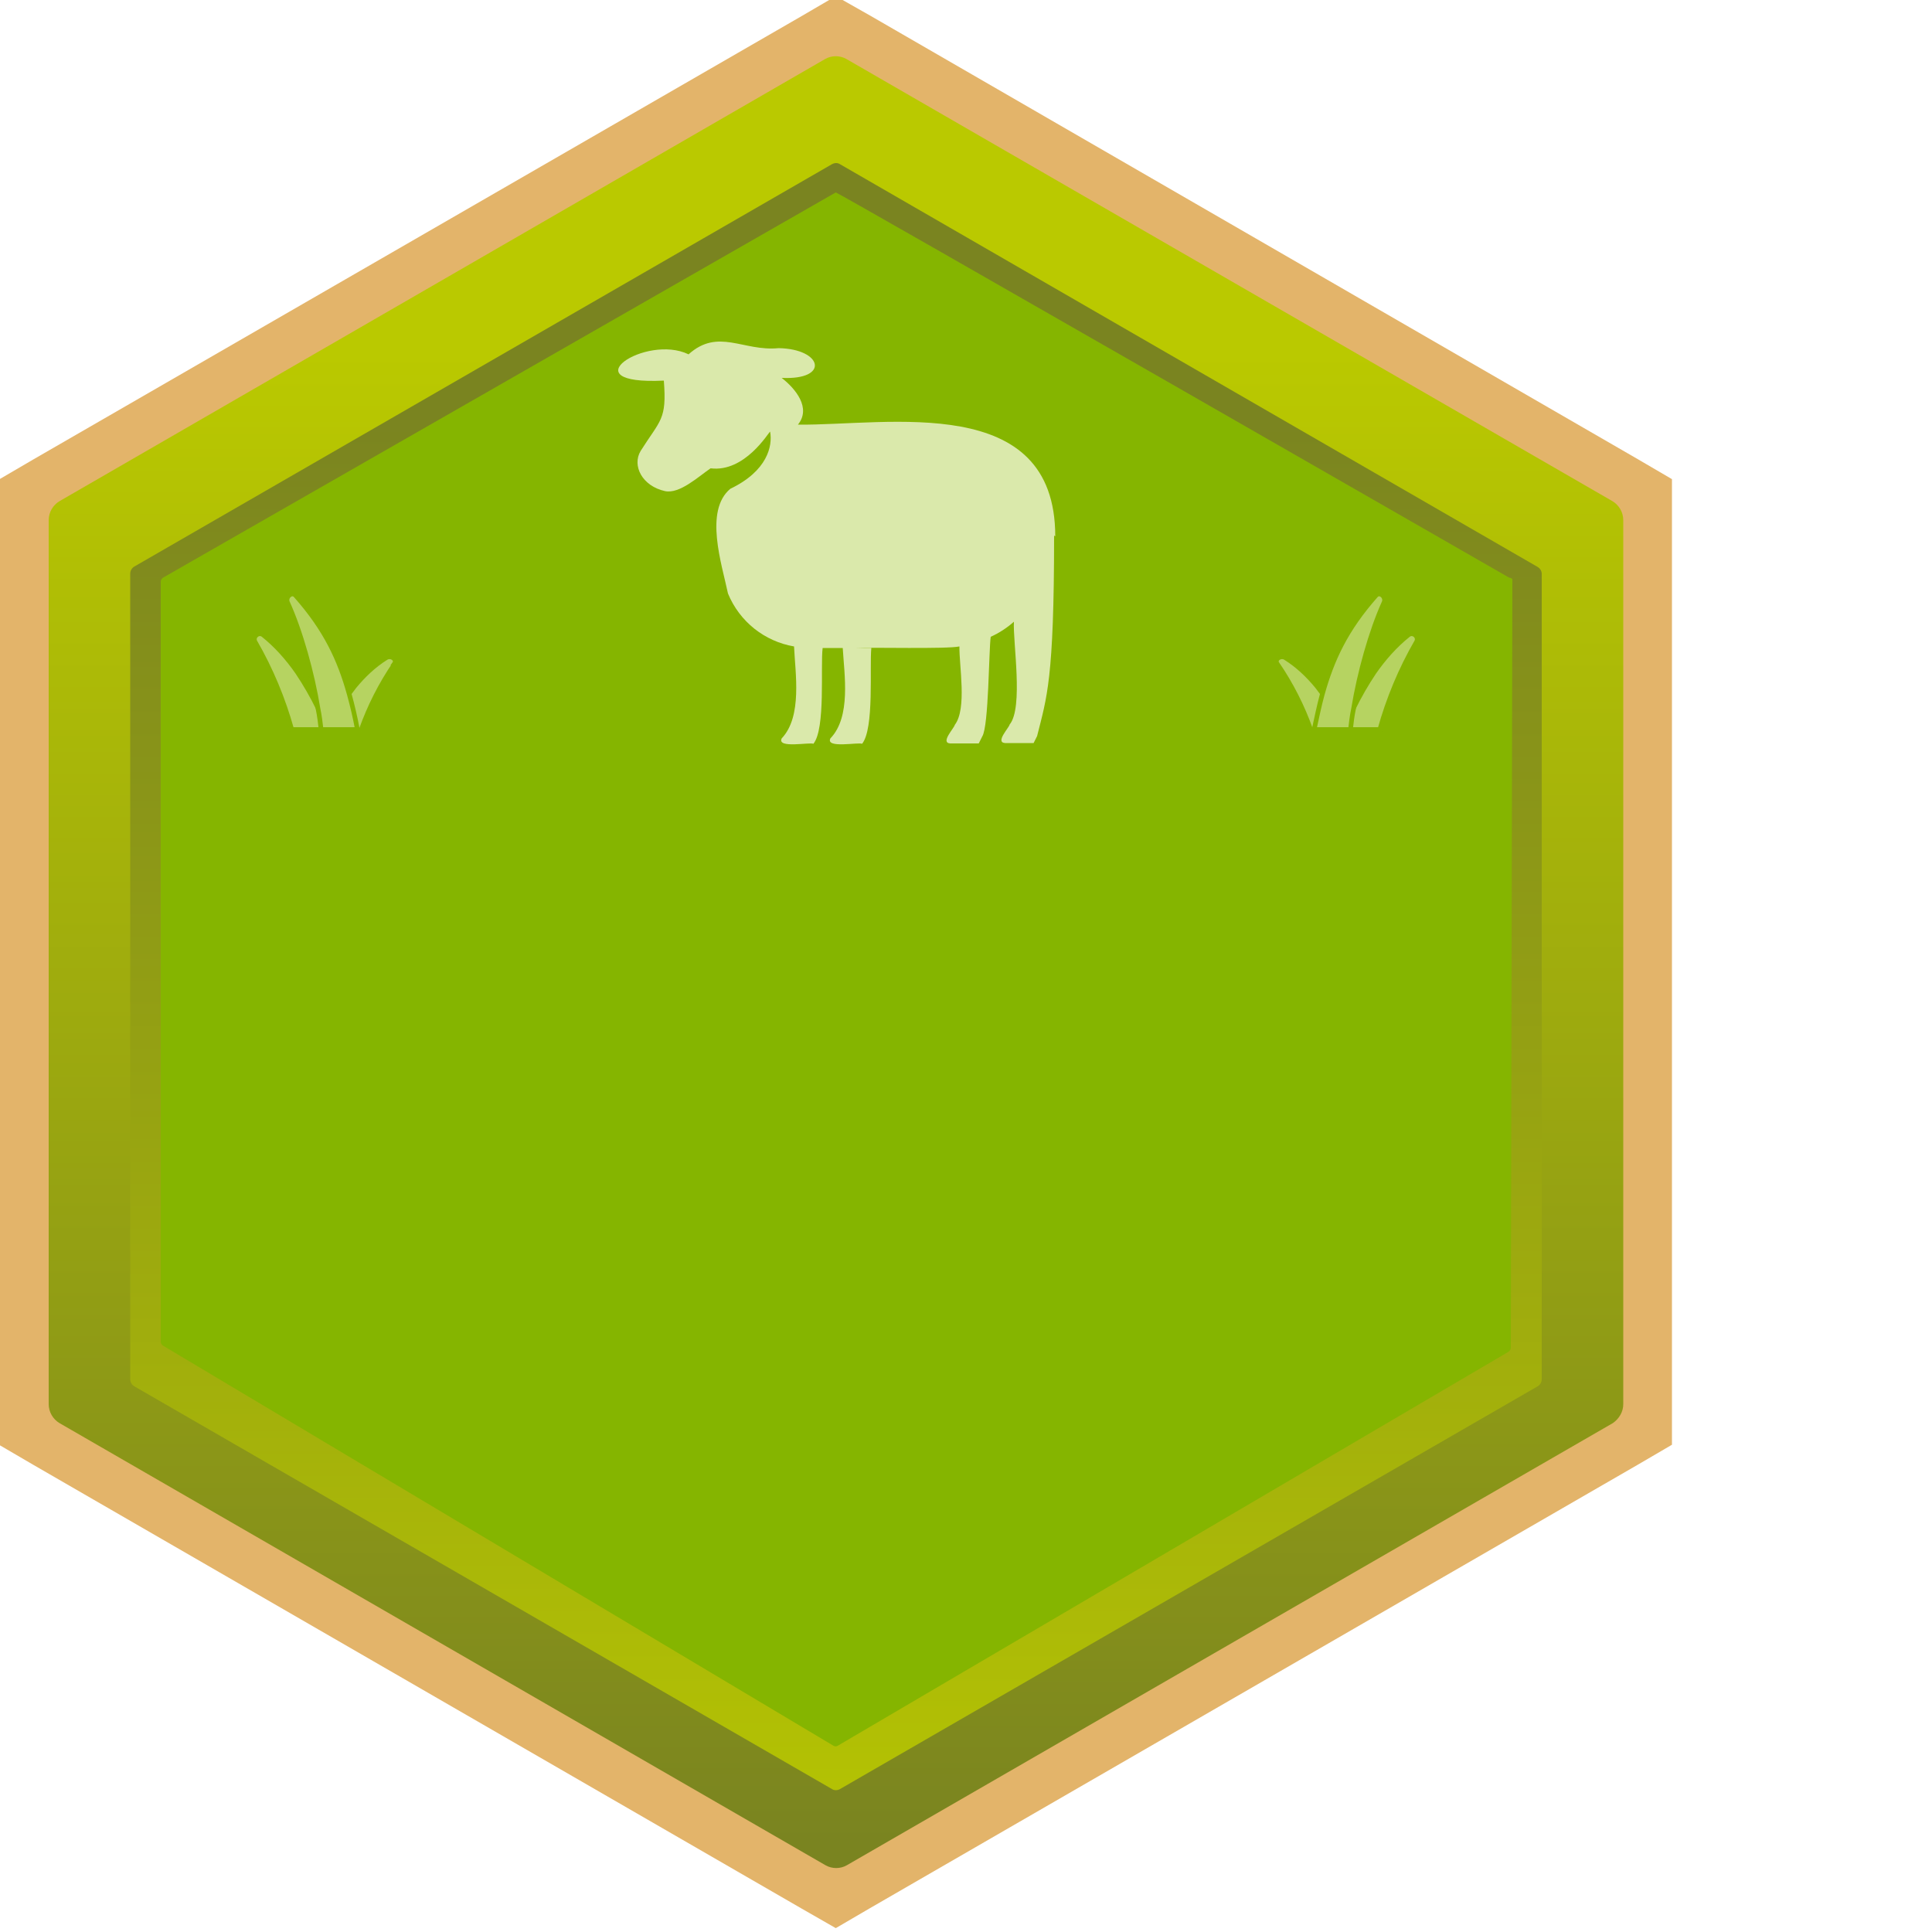
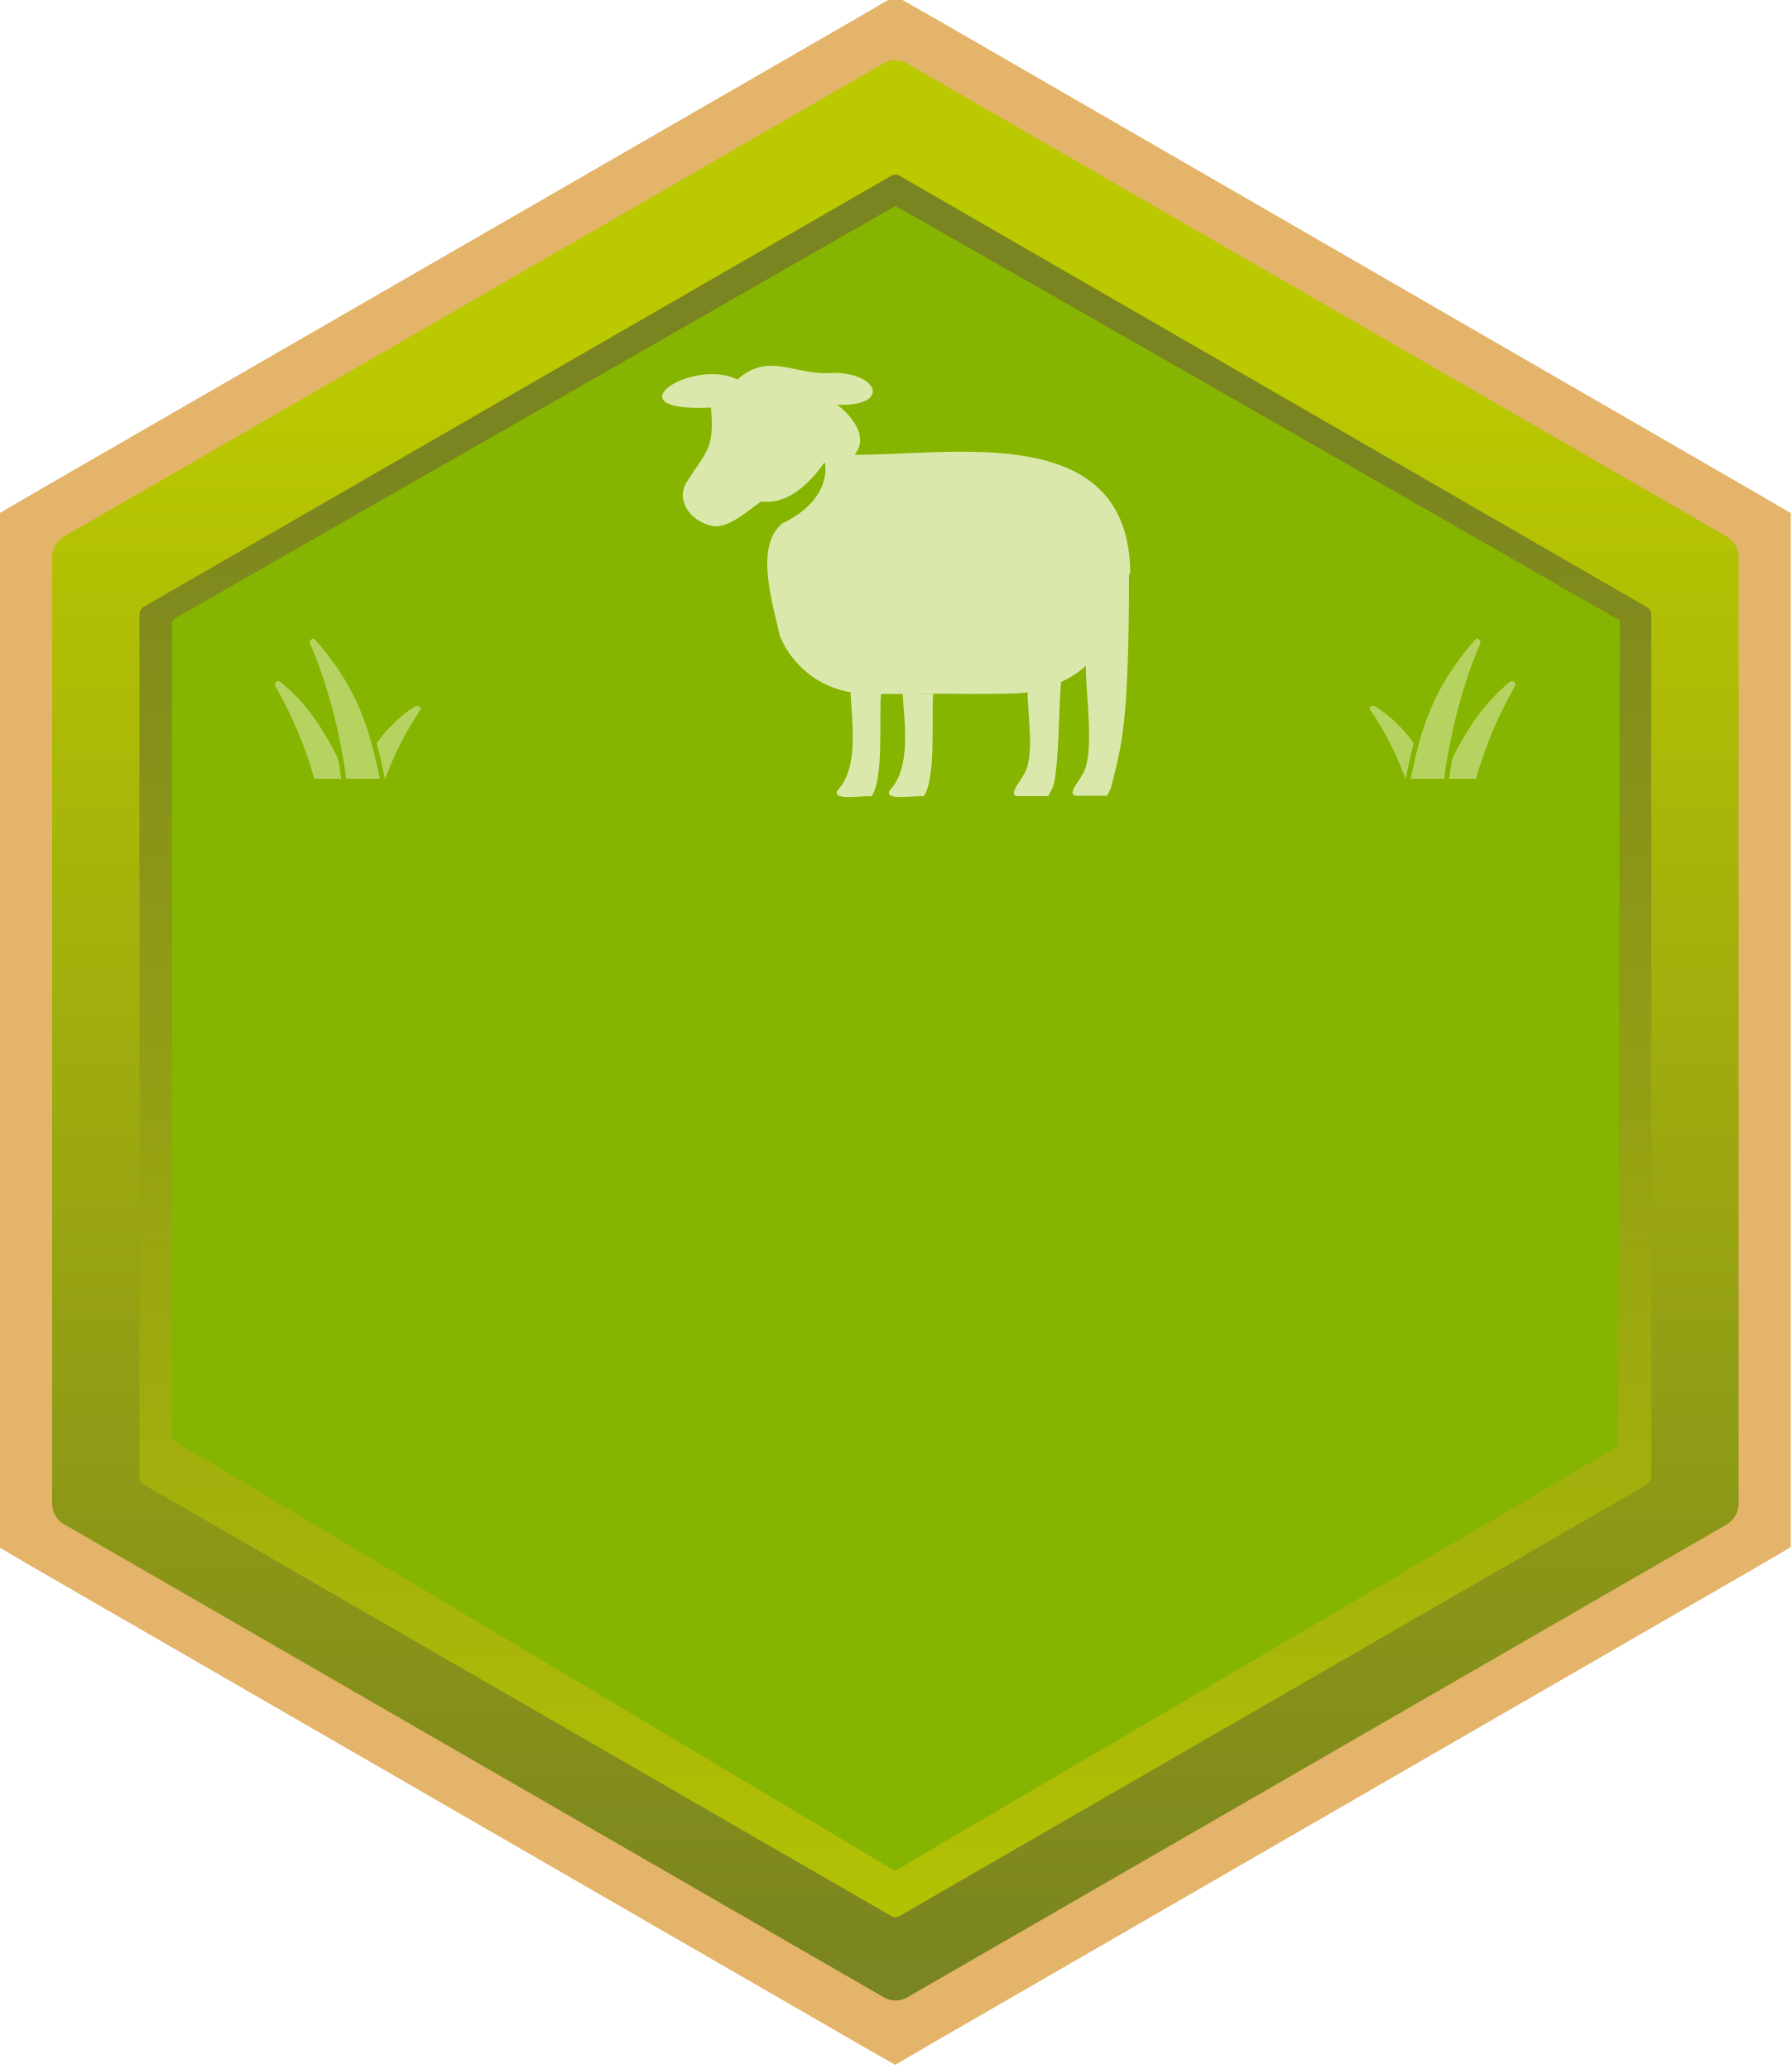
- <svg xmlns="http://www.w3.org/2000/svg" id="a" width="500" height="500" version="1.1" viewBox="0 0 500 500">
+ <svg xmlns="http://www.w3.org/2000/svg" viewBox="0 0 433 500" version="1.1" id="a" style="max-height: 500px" width="433" height="500">
  <defs>
    <style>
      .cls-1 {
        fill: url(#linear-gradient);
      }

      .cls-1, .cls-2, .cls-3, .cls-4, .cls-5 {
        stroke-width: 0px;
      }

      .cls-2 {
        opacity: .7;
      }

      .cls-2, .cls-6, .cls-7 {
        fill: #fefff3;
      }

      .cls-6, .cls-7 {
        stroke: #85b500;
        stroke-miterlimit: 10.2;
      }

      .cls-3 {
        fill: #e3b46a;
      }

      .cls-8 {
        opacity: .4;
      }

      .cls-7 {
        stroke-width: 1.2px;
      }

      .cls-4 {
        fill: url(#linear-gradient-2);
      }

      .cls-5 {
        fill: #85b500;
      }
    </style>
-     <linearGradient id="linear-gradient" x1="-12301.1" y1="1467.6" x2="-12301.1" y2="1853.9" gradientTransform="translate(-12084.8 1944.9) rotate(-180)" gradientUnits="userSpaceOnUse">
-       <stop offset="0" stop-color="#7a8420" />
-       <stop offset="1" stop-color="#bac900" />
+     <linearGradient gradientUnits="userSpaceOnUse" gradientTransform="translate(-12084.8 1944.9) rotate(-180)" y2="1853.9" x2="-12301.1" y1="1467.6" x1="-12301.1" id="linear-gradient">
+       <stop stop-color="#7a8420" offset="0" />
+       <stop stop-color="#bac900" offset="1" />
    </linearGradient>
-     <linearGradient id="linear-gradient-2" x1="-12301.1" y1="-2272.9" x2="-12301.1" y2="-2674.5" gradientTransform="translate(-12084.8 2780.1) rotate(-180) scale(1 -1)" gradientUnits="userSpaceOnUse">
-       <stop offset="0" stop-color="#bac900" />
-       <stop offset="1" stop-color="#7a8420" />
+     <linearGradient gradientUnits="userSpaceOnUse" gradientTransform="translate(-12084.8 2780.1) rotate(-180) scale(1 -1)" y2="-2674.5" x2="-12301.1" y1="-2272.9" x1="-12301.1" id="linear-gradient-2">
+       <stop stop-color="#bac900" offset="0" />
+       <stop stop-color="#7a8420" offset="1" />
    </linearGradient>
  </defs>
-   <path class="cls-3" d="M429.3,126v245.9l-213,123L3.4,371.9V126L216.3,3.1l213,122.9Z" />
-   <path class="cls-3" d="M216.3,484.3L12.6,366.6v-235.3L216.3,13.7l203.8,117.7v235.3l-203.8,117.6M216.3,499l8.9-5.2,198.6-114.7,8.9-5.2V124l-8.9-5.2L225.3,4.1l-9-5.1-8.9,5.2L8.8,118.8-.1,124v250l8.9,5.2,198.6,114.7,8.9,5.1h0Z" />
-   <path class="cls-1" d="M420.1,363.4v-228.8c0-2-1.1-3.9-2.8-4.9L219.1,15.3c-1.7-1-3.9-1-5.6,0L15.4,129.7c-1.7,1-2.8,2.9-2.8,4.9v228.8c0,2,1.1,3.9,2.8,4.9l198.2,114.4c1.7,1,3.9,1,5.6,0l198.2-114.4c1.6-1.1,2.7-2.9,2.7-4.9Z" />
-   <path class="cls-4" d="M399,148.5v208.4c0,.8-.4,1.5-1.1,1.9l-180.5,104.2c-.7.4-1.5.4-2.1,0l-180.5-104.2c-.7-.4-1.1-1.1-1.1-1.9v-208.4c0-.8.4-1.5,1.1-1.9L215.3,42.5c.7-.4,1.5-.4,2.1,0l180.5,104.2c.7.4,1.1,1.1,1.1,1.8h0Z" />
-   <path class="cls-5" d="M391,348.8l.4-198.8c0-.4-.6-.4-1-.6,0,0-173.8-99.8-174.1-99.6L42.2,149.5c-.3.2-.6.6-.6,1v196.7c0,.4.2.8.5,1l173.6,103.6c.3.2.8.2,1.1,0l173.5-101.9c.5-.3.7-.7.7-1.1h0Z" />
+   <path d="M429.3,126v245.9l-213,123L3.4,371.9V126L216.3,3.1l213,122.9Z" class="cls-3" />
+   <path d="M216.3,484.3L12.6,366.6v-235.3L216.3,13.7l203.8,117.7v235.3l-203.8,117.6M216.3,499l8.9-5.2,198.6-114.7,8.9-5.2V124l-8.9-5.2L225.3,4.1l-9-5.1-8.9,5.2L8.8,118.8-.1,124v250l8.9,5.2,198.6,114.7,8.9,5.1h0Z" class="cls-3" />
+   <path d="M420.1,363.4v-228.8c0-2-1.1-3.9-2.8-4.9L219.1,15.3c-1.7-1-3.9-1-5.6,0L15.4,129.7c-1.7,1-2.8,2.9-2.8,4.9v228.8c0,2,1.1,3.9,2.8,4.9l198.2,114.4c1.7,1,3.9,1,5.6,0l198.2-114.4c1.6-1.1,2.7-2.9,2.7-4.9Z" class="cls-1" />
+   <path d="M399,148.5v208.4c0,.8-.4,1.5-1.1,1.9l-180.5,104.2c-.7.4-1.5.4-2.1,0l-180.5-104.2c-.7-.4-1.1-1.1-1.1-1.9v-208.4c0-.8.4-1.5,1.1-1.9L215.3,42.5c.7-.4,1.5-.4,2.1,0l180.5,104.2c.7.4,1.1,1.1,1.1,1.8h0Z" class="cls-4" />
+   <path d="M391,348.8l.4-198.8c0-.4-.6-.4-1-.6,0,0-173.8-99.8-174.1-99.6L42.2,149.5c-.3.2-.6.6-.6,1v196.7c0,.4.2.8.5,1l173.6,103.6c.3.2.8.2,1.1,0l173.5-101.9c.5-.3.7-.7.7-1.1h0Z" class="cls-5" />
  <g class="cls-8">
-     <path class="cls-7" d="M84.9,188.8h-9.4c-2.2-7.9-5.4-15.6-9.5-22.7-.7-1.3.9-2.7,2.1-1.8,3.4,2.7,6.4,6.1,8.9,9.7,2,3,3.8,6.1,5.4,9.4.9,1.7,1.7,3.5,2.5,5.3h0Z" />
-     <path class="cls-6" d="M102.1,171.7c-3.7,5.4-6.6,11.2-8.7,17.1h-8.7v-.2c1.7-3,3.5-6.1,5.6-8.9.5-.7,1-1.3,1.5-2,2.3-2.8,5-5.4,8.2-7.4,1.2-.7,2.7.4,2,1.4h0Z" />
-     <path class="cls-7" d="M92.5,188.8h-9.4c-.2-1.7-.4-3.5-.8-5.4-1.5-9.2-4.5-20-7.9-27.5-.6-1.4,1.1-2.9,2.1-1.8,7.8,8.8,11.4,16.6,13.9,25.6.8,2.9,1.5,5.9,2.1,9.1h0Z" />
-     <path class="cls-7" d="M347.7,188.8h9.4c2.2-7.9,5.4-15.6,9.5-22.7.7-1.3-.9-2.7-2.1-1.8-3.4,2.7-6.4,6.1-8.9,9.7-2,3-3.8,6.1-5.4,9.4-.9,1.7-1.7,3.5-2.5,5.3.1,0,0,.1,0,.1Z" />
-     <path class="cls-6" d="M330.6,171.7c3.7,5.4,6.6,11.2,8.7,17.1h8.7c0-.1-.1-.1-.1-.2-1.7-3-3.5-6.1-5.6-8.9-.5-.7-1-1.3-1.5-2-2.3-2.8-5-5.4-8.2-7.4-1.2-.7-2.7.4-2,1.4h0Z" />
-     <path class="cls-7" d="M340.1,188.8h9.4c.2-1.7.4-3.5.8-5.4,1.5-9.2,4.5-20,7.9-27.5.6-1.4-1.1-2.9-2.1-1.8-7.8,8.8-11.4,16.6-13.9,25.6-.8,2.9-1.4,5.9-2.1,9.1h0Z" />
+     <path d="M84.9,188.8h-9.4c-2.2-7.9-5.4-15.6-9.5-22.7-.7-1.3.9-2.7,2.1-1.8,3.4,2.7,6.4,6.1,8.9,9.7,2,3,3.8,6.1,5.4,9.4.9,1.7,1.7,3.5,2.5,5.3h0Z" class="cls-7" />
+     <path d="M102.1,171.7c-3.7,5.4-6.6,11.2-8.7,17.1h-8.7v-.2c1.7-3,3.5-6.1,5.6-8.9.5-.7,1-1.3,1.5-2,2.3-2.8,5-5.4,8.2-7.4,1.2-.7,2.7.4,2,1.4h0Z" class="cls-6" />
+     <path d="M92.5,188.8h-9.4c-.2-1.7-.4-3.5-.8-5.4-1.5-9.2-4.5-20-7.9-27.5-.6-1.4,1.1-2.9,2.1-1.8,7.8,8.8,11.4,16.6,13.9,25.6.8,2.9,1.5,5.9,2.1,9.1h0Z" class="cls-7" />
+     <path d="M347.7,188.8h9.4c2.2-7.9,5.4-15.6,9.5-22.7.7-1.3-.9-2.7-2.1-1.8-3.4,2.7-6.4,6.1-8.9,9.7-2,3-3.8,6.1-5.4,9.4-.9,1.7-1.7,3.5-2.5,5.3.1,0,0,.1,0,.1Z" class="cls-7" />
+     <path d="M330.6,171.7c3.7,5.4,6.6,11.2,8.7,17.1h8.7c0-.1-.1-.1-.1-.2-1.7-3-3.5-6.1-5.6-8.9-.5-.7-1-1.3-1.5-2-2.3-2.8-5-5.4-8.2-7.4-1.2-.7-2.7.4-2,1.4h0Z" class="cls-6" />
+     <path d="M340.1,188.8h9.4c.2-1.7.4-3.5.8-5.4,1.5-9.2,4.5-20,7.9-27.5.6-1.4-1.1-2.9-2.1-1.8-7.8,8.8-11.4,16.6-13.9,25.6-.8,2.9-1.4,5.9-2.1,9.1h0Z" class="cls-7" />
  </g>
-   <path class="cls-2" d="M273.1,138.8c0-37.4-43.1-28.7-66.6-28.9,3.5-4.3-.6-9.3-4.2-12.1,12.5.6,10.6-7.5-.8-7.7-9.2.9-15.6-5.3-23.3,1.6-11.1-5.4-31.1,8-6.4,6.8.8,10.2-.9,10.1-6,18.2-2.3,3.8.4,9.1,6.3,10.4,3.8.8,8.7-3.8,11.8-5.9,8.9,1.1,15-9.3,15.4-9.5.7,3.7-.7,10.2-10.3,14.8-6.8,5.7-2.2,19.5-.6,27.1,3,7.3,9.5,12.4,17.1,13.7.3,6.9,2.2,18.1-3.2,23.8-1.3,2.7,7.4.9,8.2,1.4,3.2-3.9,1.8-20.1,2.4-24.8h5.2c.4,6.9,2.2,17.8-3.2,23.4-1.3,2.7,7.4.9,8.2,1.4,3.2-3.9,1.9-20,2.4-24.8h-3.8c3.6-.2,23.4.3,26.6-.4-.1,4.9,2,16.1-1.2,20.3-.2.9-3.8,4.6-1.2,4.8h7.4l.9-1.8c1.7-2.6,1.7-22.5,2.2-25.8,2.2-1,4.2-2.3,6-3.9-.3,5.2,2.5,22.2-1.1,26.6-.2.9-3.8,4.6-1.2,4.8h7.4l.9-1.8c2.5-10,4.4-14.5,4.4-51.9h0l.3.2Z" />
+   <path d="M273.1,138.8c0-37.4-43.1-28.7-66.6-28.9,3.5-4.3-.6-9.3-4.2-12.1,12.5.6,10.6-7.5-.8-7.7-9.2.9-15.6-5.3-23.3,1.6-11.1-5.4-31.1,8-6.4,6.8.8,10.2-.9,10.1-6,18.2-2.3,3.8.4,9.1,6.3,10.4,3.8.8,8.7-3.8,11.8-5.9,8.9,1.1,15-9.3,15.4-9.5.7,3.7-.7,10.2-10.3,14.8-6.8,5.7-2.2,19.5-.6,27.1,3,7.3,9.5,12.4,17.1,13.7.3,6.9,2.2,18.1-3.2,23.8-1.3,2.7,7.4.9,8.2,1.4,3.2-3.9,1.8-20.1,2.4-24.8h5.2c.4,6.9,2.2,17.8-3.2,23.4-1.3,2.7,7.4.9,8.2,1.4,3.2-3.9,1.9-20,2.4-24.8h-3.8c3.6-.2,23.4.3,26.6-.4-.1,4.9,2,16.1-1.2,20.3-.2.9-3.8,4.6-1.2,4.8h7.4l.9-1.8c1.7-2.6,1.7-22.5,2.2-25.8,2.2-1,4.2-2.3,6-3.9-.3,5.2,2.5,22.2-1.1,26.6-.2.9-3.8,4.6-1.2,4.8h7.4l.9-1.8c2.5-10,4.4-14.5,4.4-51.9h0l.3.2Z" class="cls-2" />
</svg>
